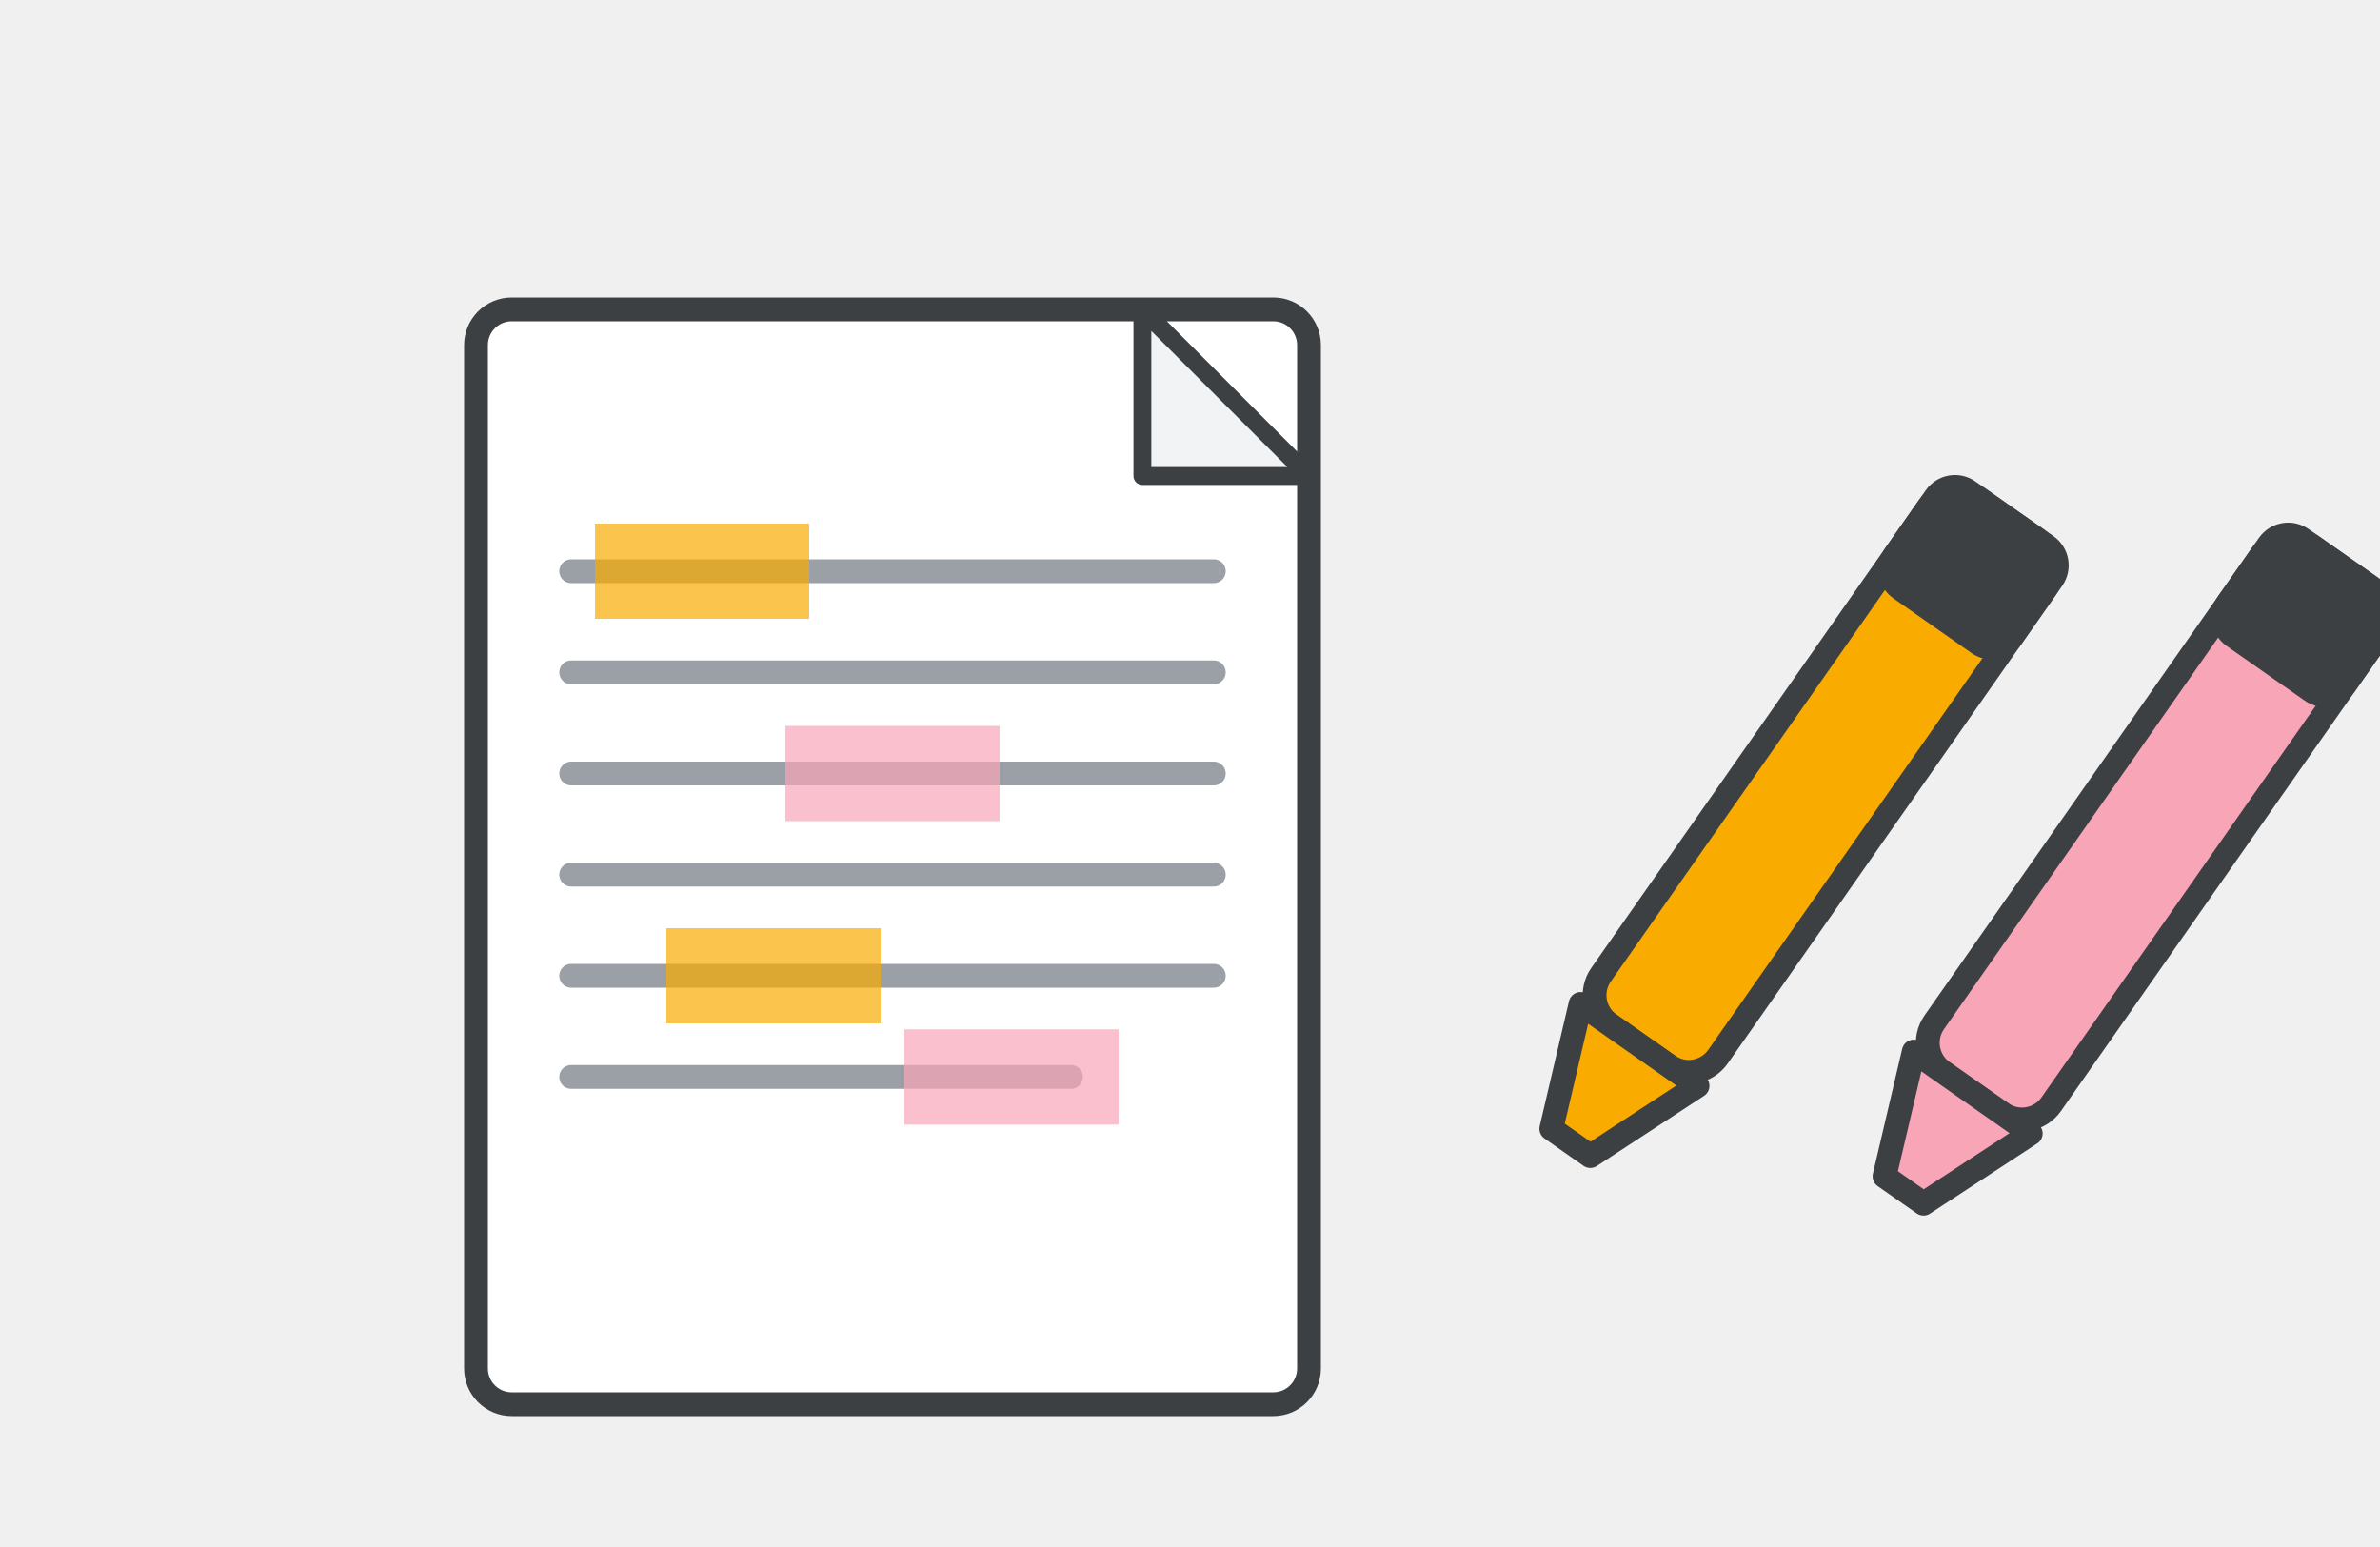
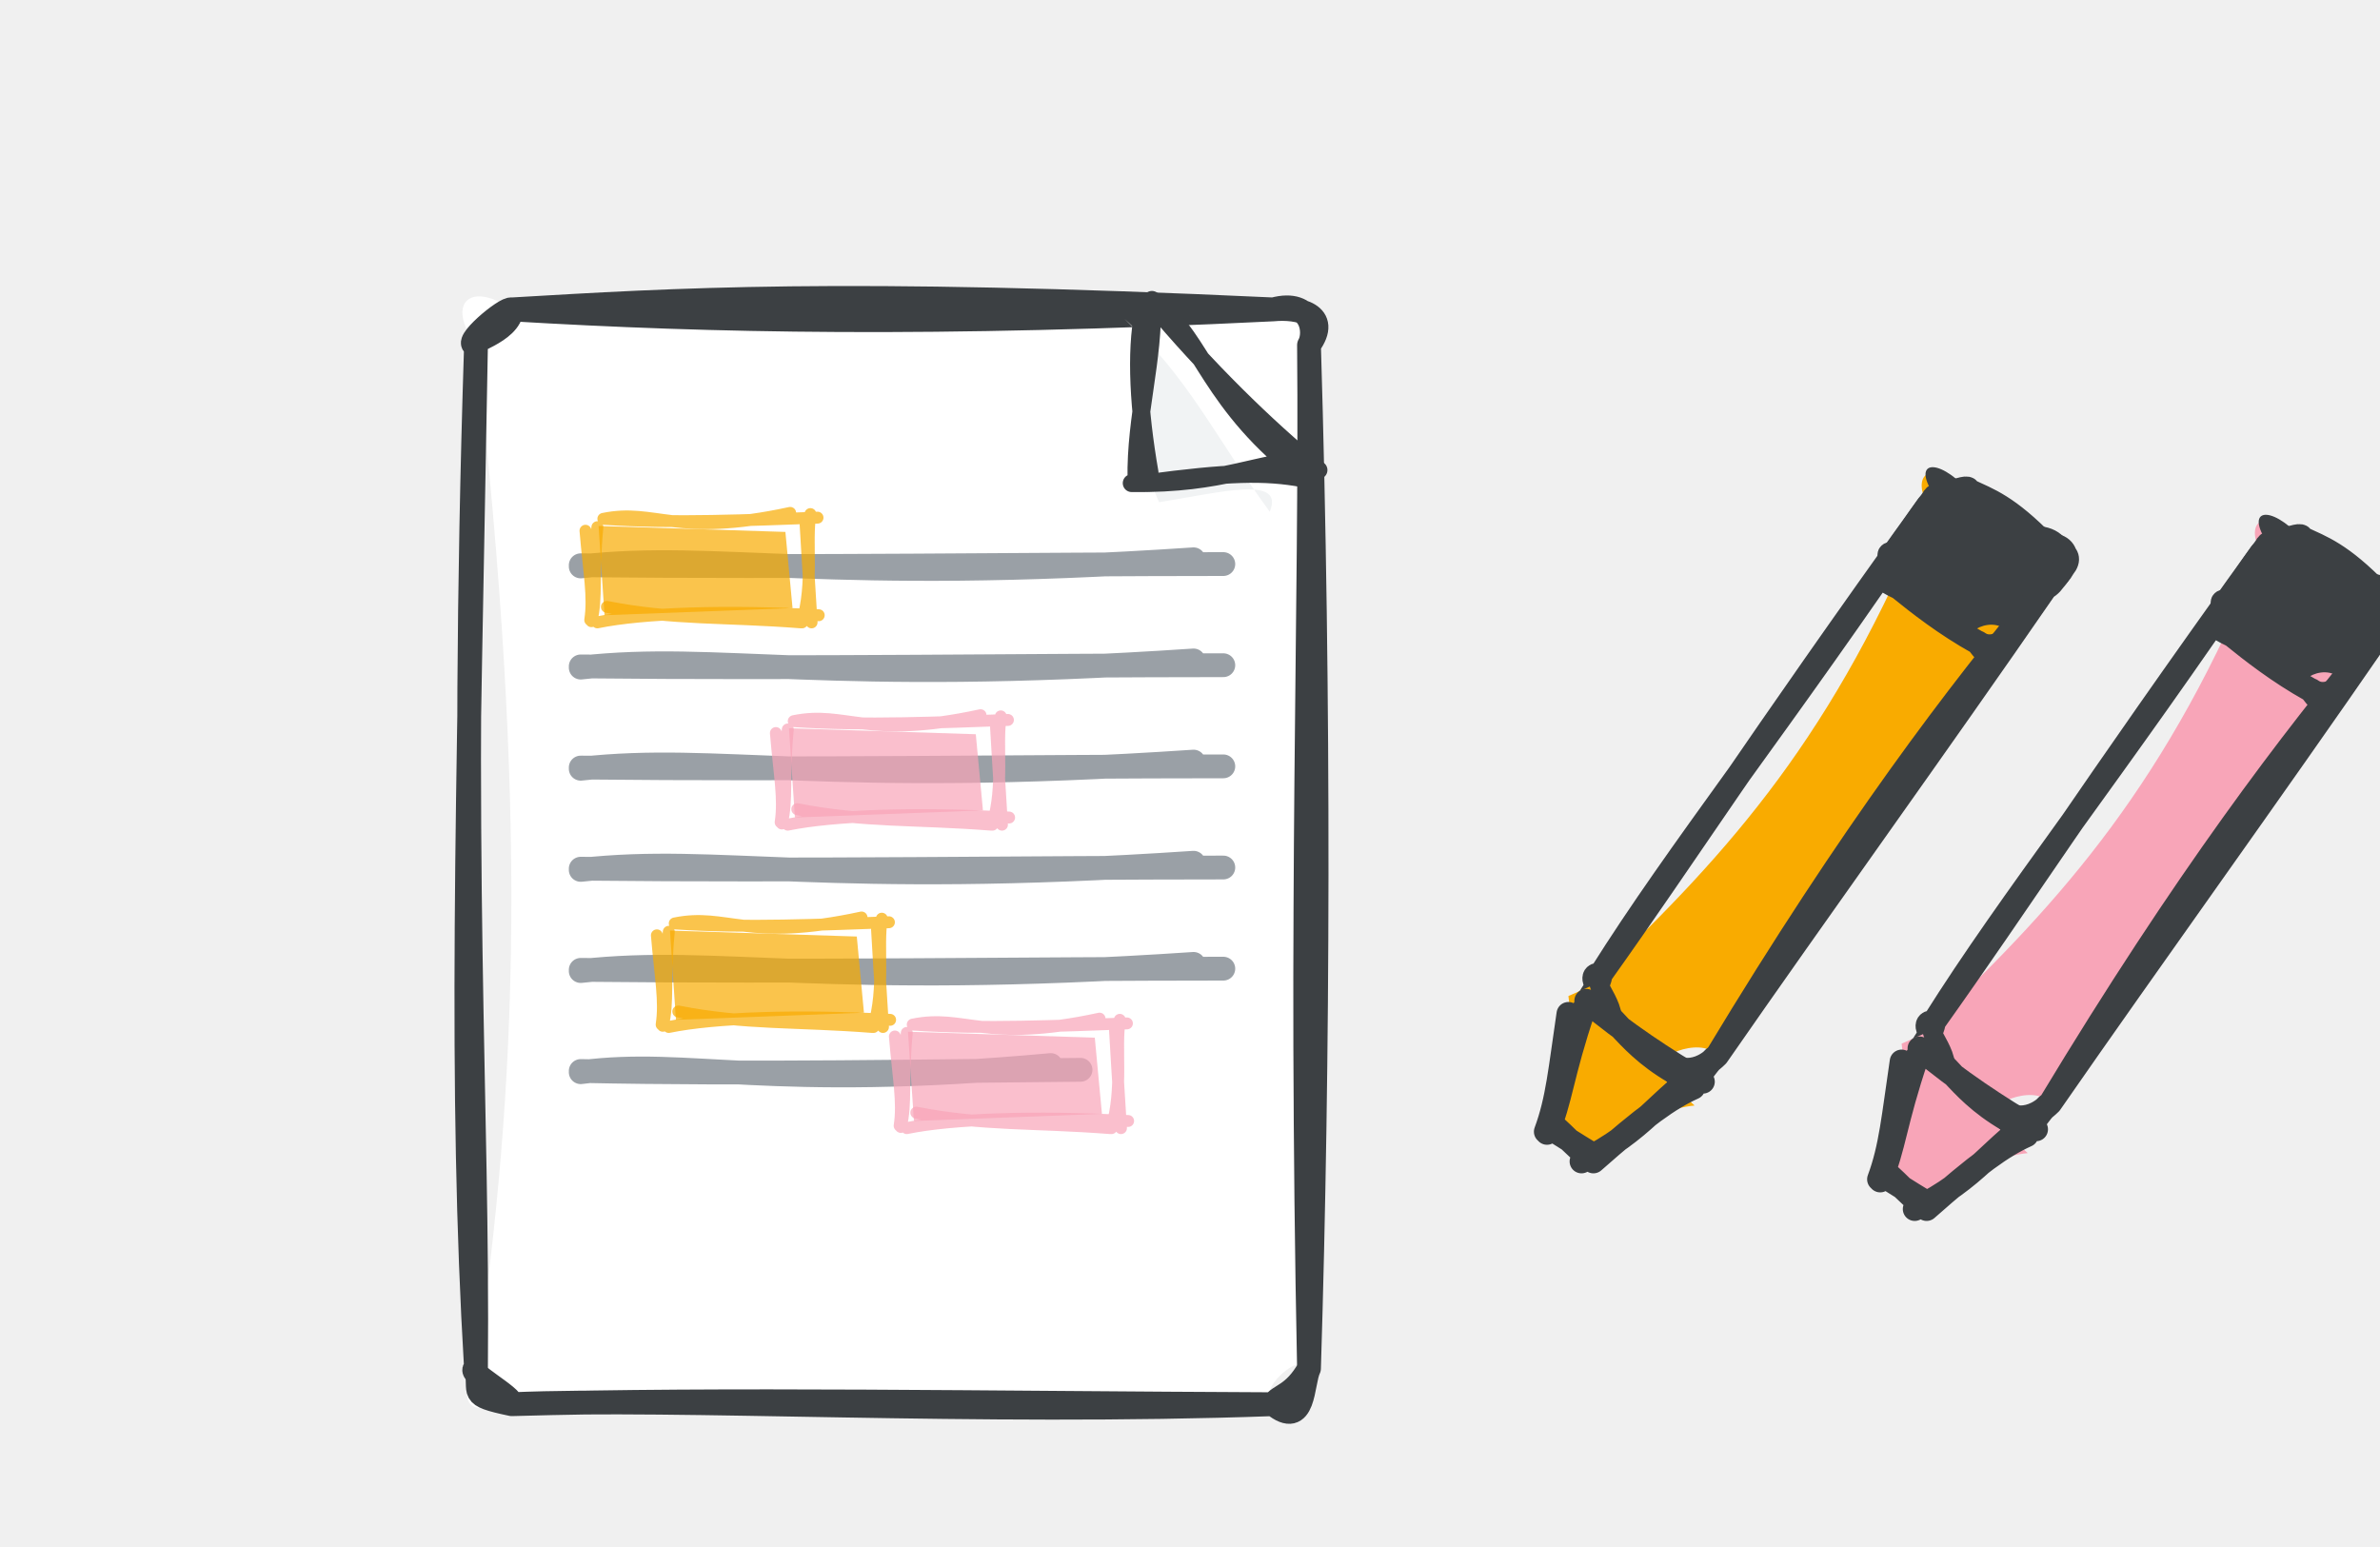
- <svg xmlns="http://www.w3.org/2000/svg" viewBox="0 0 200 130" font-family="Pretendard, 'Noto Sans KR', 'Apple SD Gothic Neo', sans-serif">
-   <rect x="40" y="26" width="70" height="92" rx="3" fill="#fff" stroke="#3C4043" stroke-width="2" />
-   <path d="M96 26 L110 40 L96 40 Z" fill="#F1F3F4" stroke="#3C4043" stroke-width="1.5" stroke-linejoin="round" stroke-linecap="round" />
-   <line x1="48" y1="48.0" x2="102" y2="48.0" stroke="#9AA0A6" stroke-width="2" stroke-linecap="round" />
-   <line x1="48" y1="56.5" x2="102" y2="56.5" stroke="#9AA0A6" stroke-width="2" stroke-linecap="round" />
-   <line x1="48" y1="65.0" x2="102" y2="65.0" stroke="#9AA0A6" stroke-width="2" stroke-linecap="round" />
-   <line x1="48" y1="73.5" x2="102" y2="73.5" stroke="#9AA0A6" stroke-width="2" stroke-linecap="round" />
-   <line x1="48" y1="82.0" x2="102" y2="82.0" stroke="#9AA0A6" stroke-width="2" stroke-linecap="round" />
-   <line x1="48" y1="90.5" x2="90" y2="90.5" stroke="#9AA0A6" stroke-width="2" stroke-linecap="round" />
-   <rect x="50" y="44.0" width="18" height="8" fill="#F9AB00" opacity="0.7" />
-   <rect x="66" y="61.0" width="18" height="8" fill="#F8A5B8" opacity="0.7" />
-   <rect x="56" y="78.0" width="18" height="8" fill="#F9AB00" opacity="0.7" />
-   <rect x="76" y="86.5" width="18" height="8" fill="#F8A5B8" opacity="0.7" />
-   <g transform="rotate(35 132 96)">
-     <rect x="126" y="32" width="12" height="54" rx="3" fill="#F9AB00" stroke="#3C4043" stroke-width="2" />
-     <path d="M126 86 L138 86 L134 96 L130 96 Z" fill="#F9AB00" stroke="#3C4043" stroke-width="2" stroke-linejoin="round" stroke-linecap="round" />
-     <rect x="126" y="32" width="12" height="10" rx="2" fill="#3C4043" stroke="#3C4043" stroke-width="2" />
+ <svg xmlns="http://www.w3.org/2000/svg" stroke-linecap="round" viewBox="0 0 200 130">
+   <g>
+     <path d="M43 26 C58.2 27.7, 74.8 25.7, 107 26 C107.9 23.6, 111.9 26.8, 110 29 C112.6 45.4, 105.9 69.6, 110 115 C109.4 113.4, 105.4 116.9, 107 118 C83.6 120.8, 60.3 116.8, 43 118 C40.2 118.7, 38.1 118.7, 40 115 C43.5 91.3, 44.4 68.1, 40 29 C37.4 25.4, 39.6 23.6, 43 26 C43 26, 43 26, 43 26" stroke="none" stroke-width="0" fill="rgb(255, 255, 255)" />
+     <path d="M43 26 C56.7 25.2, 70.4 24.3, 107 26 M43 26 C59.8 27.0, 78.4 27.4, 107 26 M107 26 C110.3 25.1, 110.6 28.0, 110 29 M107 26 C109.1 25.8, 111.9 26.4, 110 29 M110 29 C110.2 51.2, 109.2 75.7, 110 115 M110 29 C110.9 58.9, 110.8 89.2, 110 115 M110 115 C108.7 117.3, 107.5 117.2, 107 118 M110 115 C109.4 116.2, 109.7 120.2, 107 118 M107 118 C83.3 117.9, 60.4 117.5, 43 118 M107 118 C81.8 118.9, 57.0 117.4, 43 118 M43 118 C43.2 117.4, 39.0 115.2, 40 115 M43 118 C39.2 117.2, 40.5 117.1, 40 115 M40 115 C38.6 91.5, 39.3 68.1, 40 29 M40 115 C40.2 92.7, 38.6 72.7, 40 29 M40 29 C38.7 29.0, 42.5 25.8, 43 26 M40 29 C38.9 28.8, 42.9 28.0, 43 26 M43 26 C43 26, 43 26, 43 26 M43 26 C43 26, 43 26, 43 26" stroke="rgb(60, 64, 67)" stroke-width="2" fill="none" />
  </g>
-   <g transform="rotate(35 160 100)">
-     <rect x="154" y="36" width="12" height="54" rx="3" fill="#F8A5B8" stroke="#3C4043" stroke-width="2" />
-     <path d="M154 90 L166 90 L162 100 L158 100 Z" fill="#F8A5B8" stroke="#3C4043" stroke-width="2" stroke-linejoin="round" stroke-linecap="round" />
-     <rect x="154" y="36" width="12" height="10" rx="2" fill="#3C4043" stroke="#3C4043" stroke-width="2" />
+   <g>
+     <path d="M94.5 26.8 C99.8 31.6, 102.1 36.7, 106.7 43.0 C108.0 39.9, 102.5 41.4, 97.4 42.2 C94.9 36.6, 95.6 31.8, 95.7 28.0" stroke="none" stroke-width="0" fill="rgb(241, 243, 244)" />
+     <path d="M96.8 25.6 C100.6 27.4, 101.1 33.0, 108.3 39.0 M96.8 25.5 C101.4 31.0, 106.3 35.8, 110.8 39.5 M110.3 38.6 C105.6 38.8, 102.9 40.7, 95.1 40.6 M109.5 40.2 C106.3 39.6, 103.1 39.7, 96.4 40.6 M95.5 40.3 C95.4 35.0, 97.0 30.2, 96.8 25.2 M96.6 39.7 C95.7 34.5, 95.4 29.6, 96.1 26.2" stroke="rgb(60, 64, 67)" stroke-width="1.5" fill="none" />
+   </g>
+   <g>
+     <path d="M48.8 47.6 C60.5 46.3, 69.1 49.1, 100.3 47.0 M48.8 47.5 C67.6 47.7, 86.8 47.4, 102.8 47.4" stroke="rgb(154, 160, 166)" stroke-width="2" fill="none" />
+   </g>
+   <g>
+     <path d="M48.8 56.1 C60.5 54.8, 69.1 57.6, 100.3 55.5 M48.8 56.0 C67.6 56.2, 86.8 55.9, 102.8 55.9" stroke="rgb(154, 160, 166)" stroke-width="2" fill="none" />
+   </g>
+   <g>
+     <path d="M48.8 64.6 C60.5 63.3, 69.1 66.1, 100.3 64.0 M48.8 64.5 C67.6 64.7, 86.8 64.4, 102.8 64.4" stroke="rgb(154, 160, 166)" stroke-width="2" fill="none" />
+   </g>
+   <g>
+     <path d="M48.8 73.1 C60.5 71.8, 69.1 74.6, 100.3 72.5 M48.8 73.0 C67.6 73.2, 86.8 72.9, 102.8 72.9" stroke="rgb(154, 160, 166)" stroke-width="2" fill="none" />
+   </g>
+   <g>
+     <path d="M48.8 81.6 C60.5 80.3, 69.1 83.1, 100.3 81.0 M48.8 81.5 C67.6 81.7, 86.8 81.4, 102.8 81.4" stroke="rgb(154, 160, 166)" stroke-width="2" fill="none" />
+   </g>
+   <g>
+     <path d="M48.8 90.1 C58.1 88.9, 64.2 91.7, 88.3 89.5 M48.8 90.0 C63.3 90.3, 78.2 90.0, 90.8 89.9" stroke="rgb(154, 160, 166)" stroke-width="2" fill="none" />
+   </g>
+   <g>
+     <path d="M50.3 44.2 L66.0 44.7 L66.6 51.1 L50.8 51.7" stroke="none" stroke-width="0" fill="rgba(249, 171, 0, 0.7)" />
+     <path d="M50.7 43.6 C55.1 42.7, 56.7 45.2, 66.4 43.1 M50.7 43.6 C56.7 44.0, 63.0 43.7, 68.7 43.5 M68.1 43.2 C67.7 45.6, 68.4 48.9, 67.4 52.3 M67.7 44.1 C67.8 45.7, 67.9 47.7, 68.2 52.3 M67.3 52.3 C60.9 51.8, 56.6 52.1, 51.0 51.0 M68.8 51.7 C61.0 51.3, 54.1 51.5, 50.2 52.3 M49.6 52.1 C49.9 50.1, 49.5 48.2, 49.2 44.6 M49.7 52.2 C50.2 50.1, 49.8 48.6, 50.2 44.3" stroke="rgba(249, 171, 0, 0.7)" stroke-width="1" fill="none" />
+   </g>
+   <g>
+     <path d="M66.3 61.2 L82.0 61.7 L82.6 68.1 L66.8 68.7" stroke="none" stroke-width="0" fill="rgba(248, 165, 184, 0.7)" />
+     <path d="M66.7 60.6 C71.1 59.7, 72.7 62.2, 82.4 60.1 M66.7 60.6 C72.7 61.0, 79.0 60.7, 84.7 60.5 M84.1 60.2 C83.7 62.6, 84.4 65.9, 83.4 69.3 M83.7 61.1 C83.8 62.7, 83.9 64.7, 84.2 69.3 M83.3 69.3 C76.9 68.8, 72.6 69.1, 67.0 68.0 M84.8 68.7 C77.0 68.3, 70.1 68.5, 66.2 69.3 M65.6 69.1 C65.9 67.1, 65.5 65.2, 65.2 61.6 M65.7 69.2 C66.2 67.1, 65.8 65.6, 66.2 61.3" stroke="rgba(248, 165, 184, 0.7)" stroke-width="1" fill="none" />
+   </g>
+   <g>
+     <path d="M56.3 78.2 L72.0 78.7 L72.6 85.1 L56.8 85.7" stroke="none" stroke-width="0" fill="rgba(249, 171, 0, 0.7)" />
+     <path d="M56.7 77.6 C61.1 76.7, 62.7 79.2, 72.4 77.1 M56.7 77.6 C62.7 78.0, 69.0 77.7, 74.7 77.5 M74.1 77.2 C73.7 79.6, 74.4 82.9, 73.4 86.3 M73.7 78.1 C73.8 79.7, 73.9 81.7, 74.2 86.3 M73.3 86.3 C66.9 85.8, 62.6 86.1, 57.0 85.0 M74.8 85.7 C67.0 85.3, 60.1 85.5, 56.2 86.3 M55.6 86.1 C55.9 84.1, 55.5 82.2, 55.2 78.6 M55.7 86.2 C56.2 84.1, 55.8 82.6, 56.2 78.3" stroke="rgba(249, 171, 0, 0.7)" stroke-width="1" fill="none" />
+   </g>
+   <g>
+     <path d="M76.3 86.7 L92.0 87.2 L92.6 93.6 L76.8 94.2" stroke="none" stroke-width="0" fill="rgba(248, 165, 184, 0.7)" />
+     <path d="M76.7 86.1 C81.1 85.2, 82.7 87.7, 92.4 85.6 M76.7 86.1 C82.7 86.5, 89.0 86.2, 94.7 86.0 M94.1 85.7 C93.7 88.1, 94.4 91.4, 93.4 94.8 M93.7 86.6 C93.8 88.2, 93.9 90.2, 94.2 94.8 M93.3 94.8 C86.9 94.3, 82.6 94.6, 77.0 93.5 M94.8 94.2 C87.0 93.8, 80.1 94.0, 76.2 94.8 M75.6 94.6 C75.9 92.6, 75.5 90.7, 75.2 87.1 M75.7 94.7 C76.2 92.6, 75.8 91.1, 76.2 86.8" stroke="rgba(248, 165, 184, 0.7)" stroke-width="1" fill="none" />
+   </g>
+   <g>
+     <path d="M166.2 41.8 C167.6 42.9, 169.4 43.1, 171.1 45.2 C171.7 43.8, 174.6 47.5, 171.9 49.4 C168.7 55.0, 155.8 68.8, 144.3 88.7 C142.8 86.9, 138.4 89.2, 140.1 89.5 C138.4 88.9, 136.6 86.5, 135.2 86.0 C132.8 85.9, 131.9 85.4, 134.5 81.9 C145.4 71.5, 154.2 61.7, 162.0 42.5 C160.3 39.2, 163.1 38.6, 166.2 41.8 C166.2 41.8, 166.2 41.8, 166.2 41.8" stroke="none" stroke-width="0" fill="rgb(249, 171, 0)" />
+     <path d="M166.2 41.8 C167.5 42.4, 168.7 42.8, 171.1 45.2 M166.2 41.8 C167.4 42.9, 169.1 44.0, 171.1 45.2 M171.1 45.2 C174.1 45.3, 173.3 48.7, 171.9 49.4 M171.1 45.2 C172.9 46.1, 174.6 47.2, 171.9 49.4 M171.9 49.4 C164.5 58.3, 155.7 69.8, 144.3 88.7 M171.9 49.4 C162.8 62.6, 152.9 76.3, 144.3 88.7 M144.3 88.7 C142.2 90.8, 140.4 89.5, 140.1 89.5 M144.3 88.7 C142.8 89.7, 142.6 92.5, 140.1 89.5 M140.1 89.5 C138.1 88.3, 136.4 87.0, 135.2 86.0 M140.1 89.5 C138.1 88.4, 136.1 86.6, 135.2 86.0 M135.2 86.0 C135.8 84.5, 132.8 81.8, 134.5 81.9 M135.2 86.0 C131.8 84.3, 134.3 83.8, 134.5 81.9 M134.5 81.9 C141.1 71.4, 149.5 61.0, 162.0 42.5 M134.5 81.9 C141.9 71.5, 147.2 63.1, 162.0 42.5 M162.0 42.5 C161.5 42.8, 166.0 40.8, 166.2 41.8 M162.0 42.5 C161.7 42.6, 166.4 43.1, 166.2 41.8 M166.2 41.8 C166.2 41.8, 166.2 41.8, 166.2 41.8 M166.2 41.8 C166.2 41.8, 166.2 41.8, 166.2 41.8" stroke="rgb(60, 64, 67)" stroke-width="2" fill="none" />
+   </g>
+   <g>
+     <path d="M133.6 82.9 C135.0 87.6, 138.7 89.5, 142.4 92.9 C138.3 93.3, 138.2 96.0, 132.9 96.7 C132.2 97.2, 131.5 95.3, 130.7 94.7 C132.3 92.6, 132.6 90.3, 131.8 83.7" stroke="none" stroke-width="0" fill="rgb(249, 171, 0)" />
+     <path d="M133.3 84.1 C135.8 84.9, 136.4 87.9, 141.6 90.6 M133.3 84.1 C136.5 86.8, 140.0 89.1, 143.1 90.9 M142.8 90.2 C139.7 92.0, 138.1 95.1, 132.9 97.6 M142.3 91.4 C140.3 92.3, 138.2 93.8, 133.9 97.6 M133.4 97.2 C132.3 96.3, 131.6 95.5, 130.6 94.6 M133.8 97.0 C132.3 96.1, 131.1 95.3, 130.4 94.9 M129.9 95.1 C130.9 92.4, 131.1 89.9, 131.8 85.2 M130.0 95.2 C131.2 92.4, 131.2 90.4, 133.1 84.8" stroke="rgb(60, 64, 67)" stroke-width="2" fill="none" />
+   </g>
+   <g>
+     <path d="M165.4 41.2 C167.2 42.7, 169.6 42.9, 171.9 45.8 C172.1 44.1, 174.9 47.1, 172.4 48.6 C172.6 48.8, 169.8 51.4, 169.0 53.5 C167.8 51.2, 164.1 53.5, 166.2 54.0 C163.9 53.3, 161.5 50.0, 159.6 49.4 C157.6 49.6, 156.8 49.8, 159.2 46.6 C161.0 45.5, 162.2 44.5, 162.6 41.7 C160.6 38.8, 162.7 38.3, 165.4 41.2 C165.4 41.2, 165.4 41.2, 165.4 41.2" stroke="none" stroke-width="0" fill="rgb(60, 64, 67)" />
+     <path d="M165.4 41.2 C167.1 42.0, 168.7 42.5, 171.9 45.8 M165.4 41.2 C167.0 42.8, 169.3 44.2, 171.9 45.8 M171.9 45.8 C174.5 45.6, 173.6 48.3, 172.4 48.6 M171.9 45.8 C173.3 46.3, 174.9 46.7, 172.4 48.6 M172.4 48.6 C171.6 49.4, 170.3 50.9, 169.0 53.5 M172.4 48.6 C171.4 50.1, 170.1 51.8, 169.0 53.5 M169.0 53.5 C167.1 55.1, 166.1 53.8, 166.2 54.0 M169.0 53.5 C167.8 54.0, 168.3 56.8, 166.2 54.0 M166.2 54.0 C163.5 52.5, 161.2 50.7, 159.6 49.4 M166.2 54.0 C163.5 52.5, 160.9 50.2, 159.6 49.4 M159.6 49.4 C160.7 48.2, 157.7 46.2, 159.2 46.6 M159.6 49.4 C156.6 48.0, 159.2 48.2, 159.2 46.6 M159.2 46.6 C159.8 45.4, 161.0 44.2, 162.6 41.7 M159.2 46.6 C160.2 45.2, 160.6 44.4, 162.6 41.7 M162.6 41.7 C161.8 42.4, 165.6 40.5, 165.4 41.2 M162.6 41.7 C162.0 42.2, 166.0 42.8, 165.4 41.2 M165.4 41.2 C165.4 41.2, 165.4 41.2, 165.4 41.2 M165.4 41.2 C165.4 41.2, 165.4 41.2, 165.4 41.2" stroke="rgb(60, 64, 67)" stroke-width="2" fill="none" />
+   </g>
+   <g>
+     <path d="M194.2 45.8 C195.6 46.9, 197.4 47.1, 199.1 49.2 C199.7 47.8, 202.6 51.5, 199.9 53.4 C196.7 59.0, 183.8 72.8, 172.3 92.7 C170.8 90.9, 166.4 93.2, 168.1 93.5 C166.4 92.9, 164.6 90.5, 163.2 90.0 C160.8 89.9, 159.9 89.4, 162.5 85.9 C173.4 75.5, 182.2 65.7, 190.0 46.5 C188.3 43.2, 191.1 42.6, 194.2 45.8 C194.2 45.8, 194.2 45.8, 194.2 45.8" stroke="none" stroke-width="0" fill="rgb(248, 165, 184)" />
+     <path d="M194.2 45.8 C195.5 46.4, 196.7 46.8, 199.1 49.2 M194.2 45.8 C195.4 46.9, 197.1 48.0, 199.1 49.2 M199.1 49.2 C202.1 49.3, 201.3 52.7, 199.9 53.4 M199.1 49.2 C200.9 50.1, 202.6 51.2, 199.9 53.4 M199.9 53.4 C192.5 62.3, 183.7 73.8, 172.3 92.7 M199.9 53.4 C190.8 66.6, 180.9 80.3, 172.3 92.7 M172.3 92.7 C170.2 94.8, 168.4 93.5, 168.1 93.5 M172.3 92.7 C170.8 93.7, 170.6 96.5, 168.1 93.5 M168.1 93.5 C166.1 92.3, 164.4 91.0, 163.2 90.0 M168.1 93.5 C166.1 92.4, 164.1 90.6, 163.2 90.0 M163.2 90.0 C163.8 88.5, 160.8 85.8, 162.5 85.9 M163.2 90.0 C159.8 88.3, 162.3 87.8, 162.5 85.9 M162.5 85.9 C169.1 75.4, 177.5 65.0, 190.0 46.5 M162.5 85.9 C169.9 75.5, 175.2 67.1, 190.0 46.5 M190.0 46.5 C189.5 46.8, 194.0 44.8, 194.2 45.8 M190.0 46.5 C189.7 46.6, 194.4 47.1, 194.2 45.8 M194.2 45.8 C194.2 45.8, 194.2 45.8, 194.2 45.8 M194.2 45.8 C194.2 45.8, 194.2 45.8, 194.2 45.8" stroke="rgb(60, 64, 67)" stroke-width="2" fill="none" />
+   </g>
+   <g>
+     <path d="M161.6 86.9 C163.0 91.6, 166.7 93.5, 170.4 96.9 C166.3 97.3, 166.2 100.0, 160.9 100.7 C160.2 101.2, 159.5 99.3, 158.7 98.7 C160.3 96.6, 160.6 94.3, 159.8 87.7" stroke="none" stroke-width="0" fill="rgb(248, 165, 184)" />
+     <path d="M161.3 88.1 C163.8 88.9, 164.4 91.9, 169.6 94.6 M161.3 88.1 C164.5 90.8, 168.0 93.1, 171.1 94.9 M170.8 94.2 C167.7 96.0, 166.1 99.1, 160.9 101.6 M170.3 95.4 C168.3 96.3, 166.2 97.8, 161.9 101.6 M161.4 101.2 C160.3 100.3, 159.6 99.5, 158.6 98.6 M161.8 101.0 C160.3 100.1, 159.1 99.3, 158.4 98.9 M157.9 99.1 C158.9 96.4, 159.1 93.9, 159.8 89.2 M158.0 99.2 C159.2 96.4, 159.2 94.4, 161.1 88.8" stroke="rgb(60, 64, 67)" stroke-width="2" fill="none" />
+   </g>
+   <g>
+     <path d="M193.4 45.2 C195.2 46.7, 197.6 46.9, 199.9 49.8 C200.1 48.1, 202.9 51.1, 200.4 52.6 C200.6 52.8, 197.8 55.4, 197.0 57.5 C195.8 55.2, 192.1 57.5, 194.2 58.0 C191.9 57.3, 189.5 54.0, 187.6 53.4 C185.6 53.6, 184.8 53.8, 187.2 50.6 C189.0 49.5, 190.2 48.5, 190.6 45.7 C188.6 42.8, 190.7 42.3, 193.4 45.2 C193.4 45.2, 193.4 45.2, 193.4 45.2" stroke="none" stroke-width="0" fill="rgb(60, 64, 67)" />
+     <path d="M193.4 45.2 C195.1 46.0, 196.7 46.5, 199.9 49.8 M193.4 45.2 C195.0 46.8, 197.3 48.2, 199.9 49.8 M199.9 49.8 C202.5 49.6, 201.6 52.3, 200.4 52.6 M199.9 49.8 C201.3 50.3, 202.9 50.7, 200.4 52.6 M200.4 52.6 C199.6 53.4, 198.3 54.9, 197.0 57.5 M200.4 52.6 C199.4 54.1, 198.1 55.8, 197.0 57.5 M197.0 57.5 C195.1 59.1, 194.1 57.8, 194.2 58.0 M197.0 57.5 C195.8 58.0, 196.3 60.8, 194.2 58.0 M194.2 58.0 C191.5 56.5, 189.2 54.7, 187.6 53.4 M194.2 58.0 C191.5 56.5, 188.9 54.2, 187.6 53.4 M187.6 53.4 C188.7 52.2, 185.7 50.2, 187.2 50.6 M187.6 53.4 C184.6 52.0, 187.2 52.2, 187.2 50.6 M187.2 50.6 C187.8 49.4, 189.0 48.2, 190.6 45.7 M187.2 50.6 C188.2 49.2, 188.6 48.4, 190.6 45.7 M190.6 45.7 C189.8 46.4, 193.6 44.5, 193.4 45.2 M190.6 45.7 C190.0 46.2, 194.0 46.8, 193.4 45.2 M193.4 45.2 C193.4 45.2, 193.4 45.2, 193.4 45.2 M193.4 45.2 C193.4 45.2, 193.4 45.2, 193.4 45.2" stroke="rgb(60, 64, 67)" stroke-width="2" fill="none" />
  </g>
</svg>
